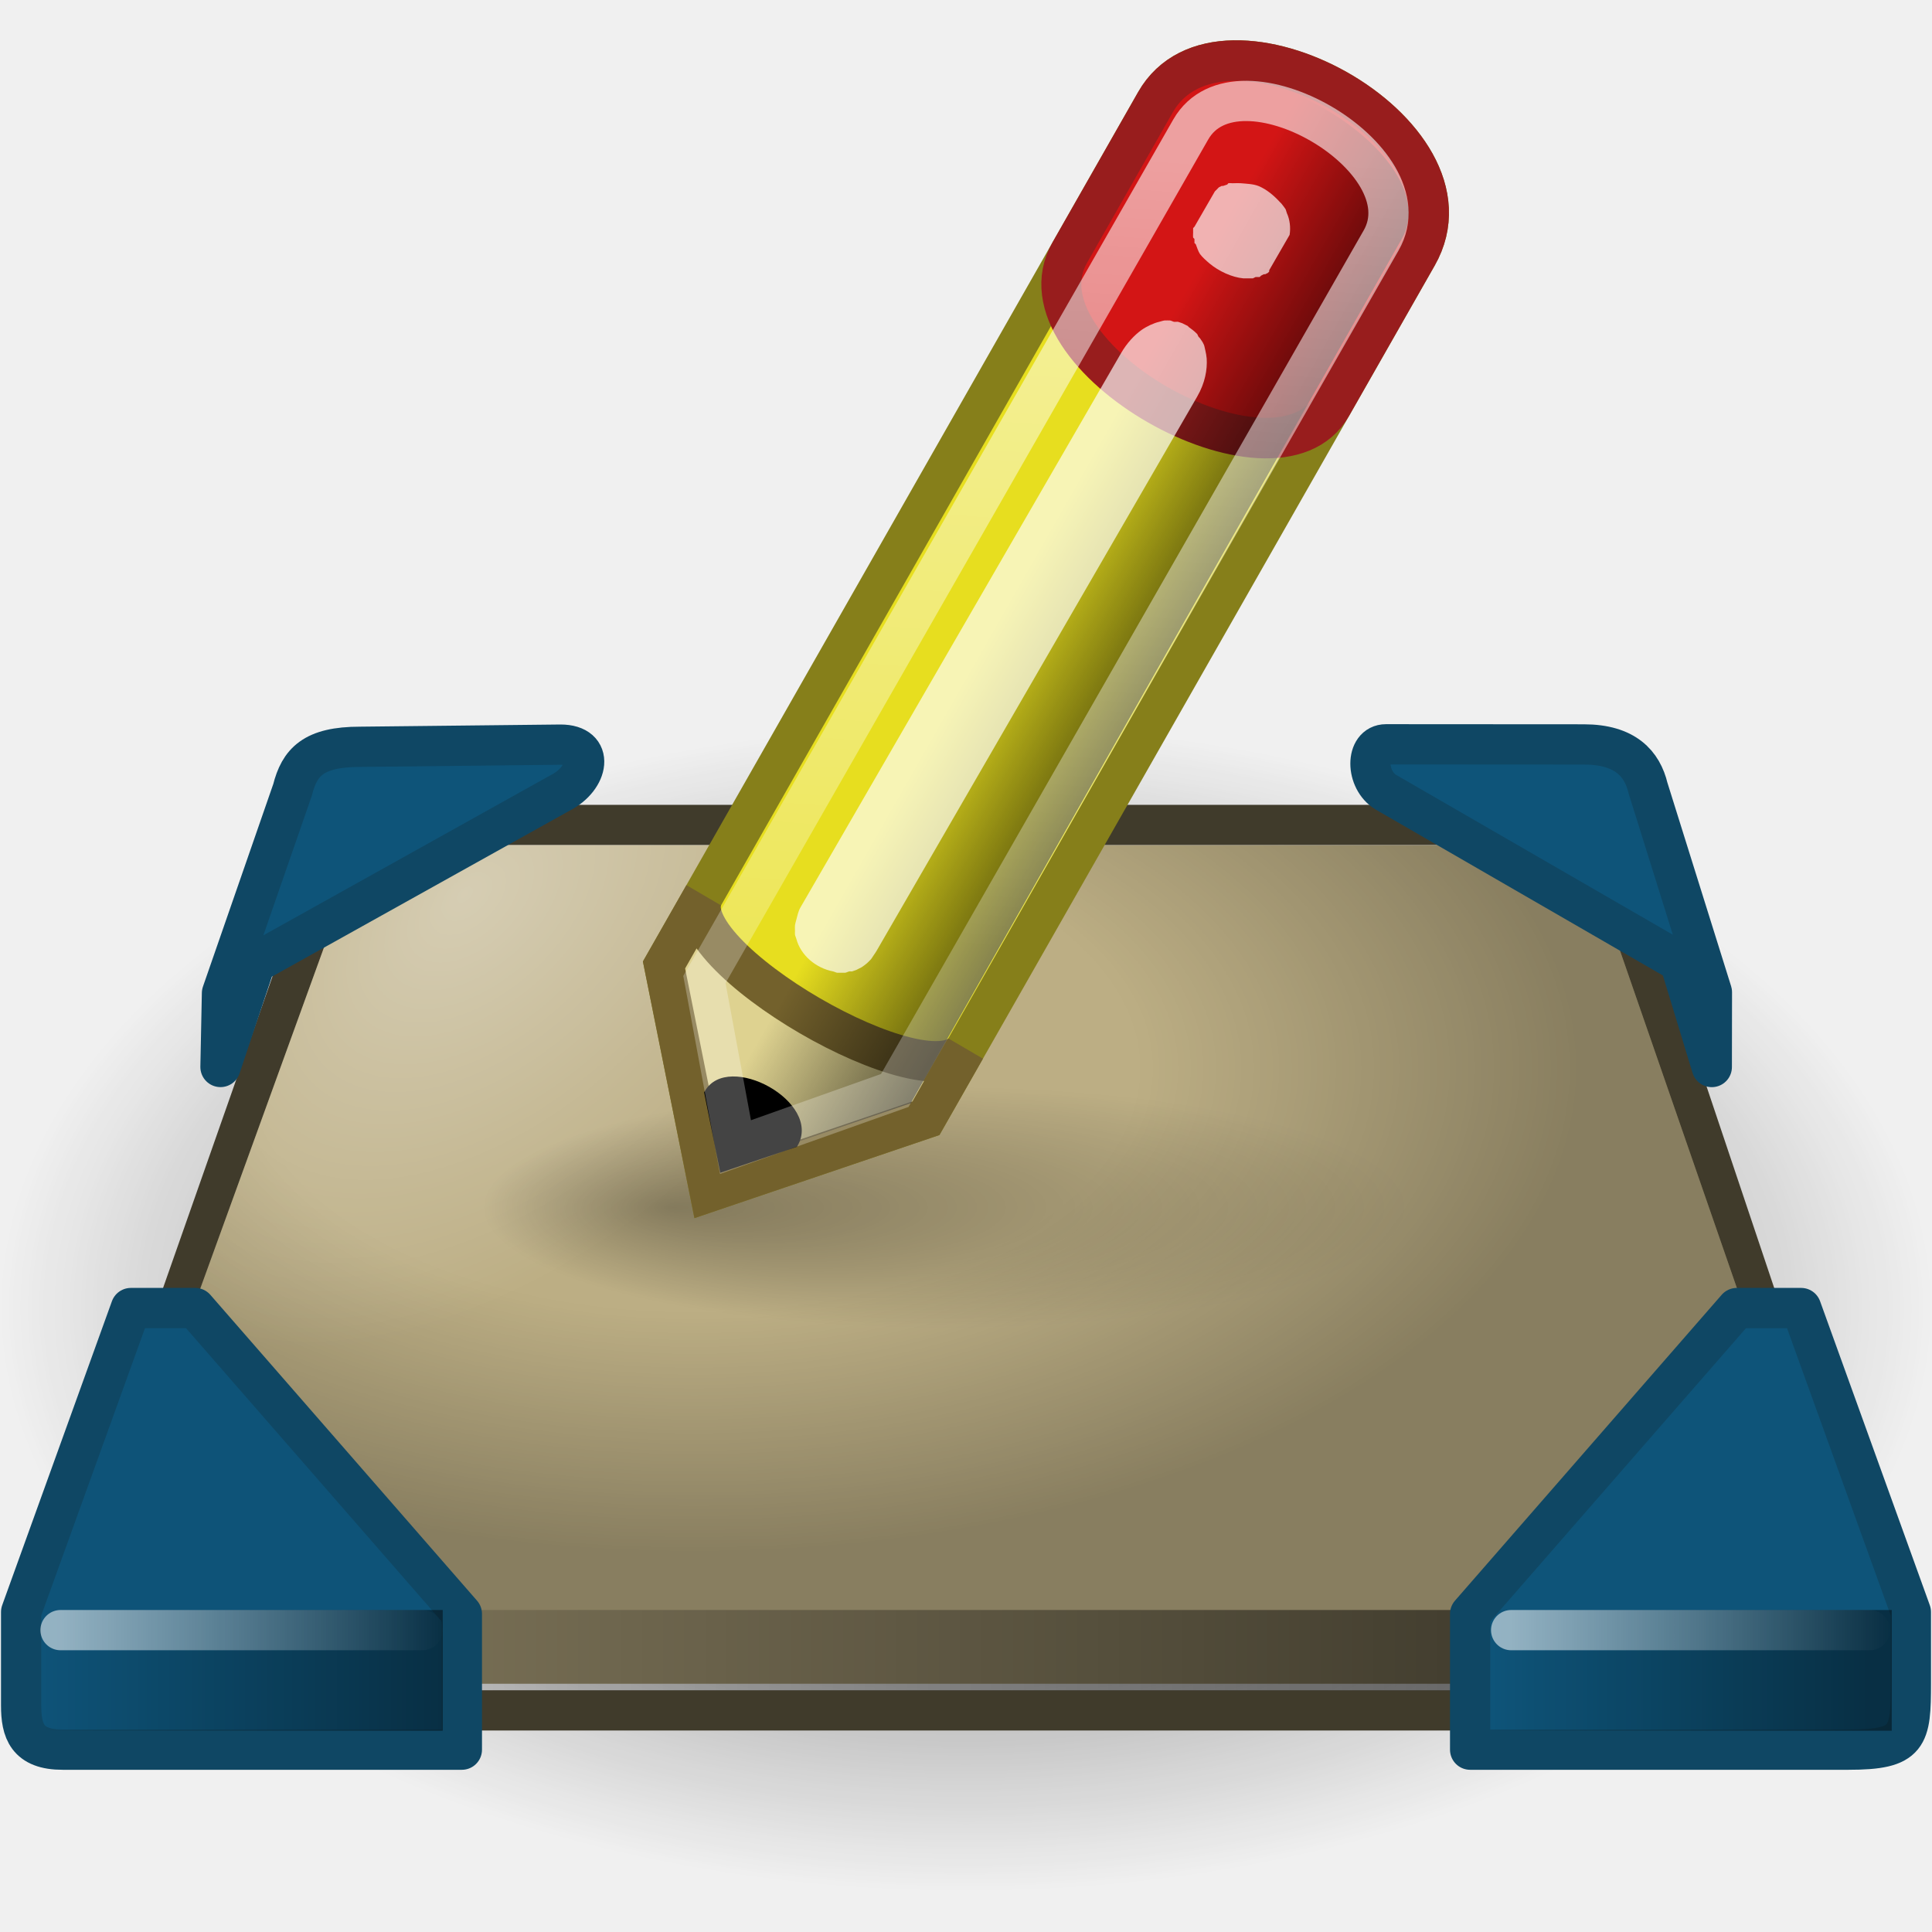
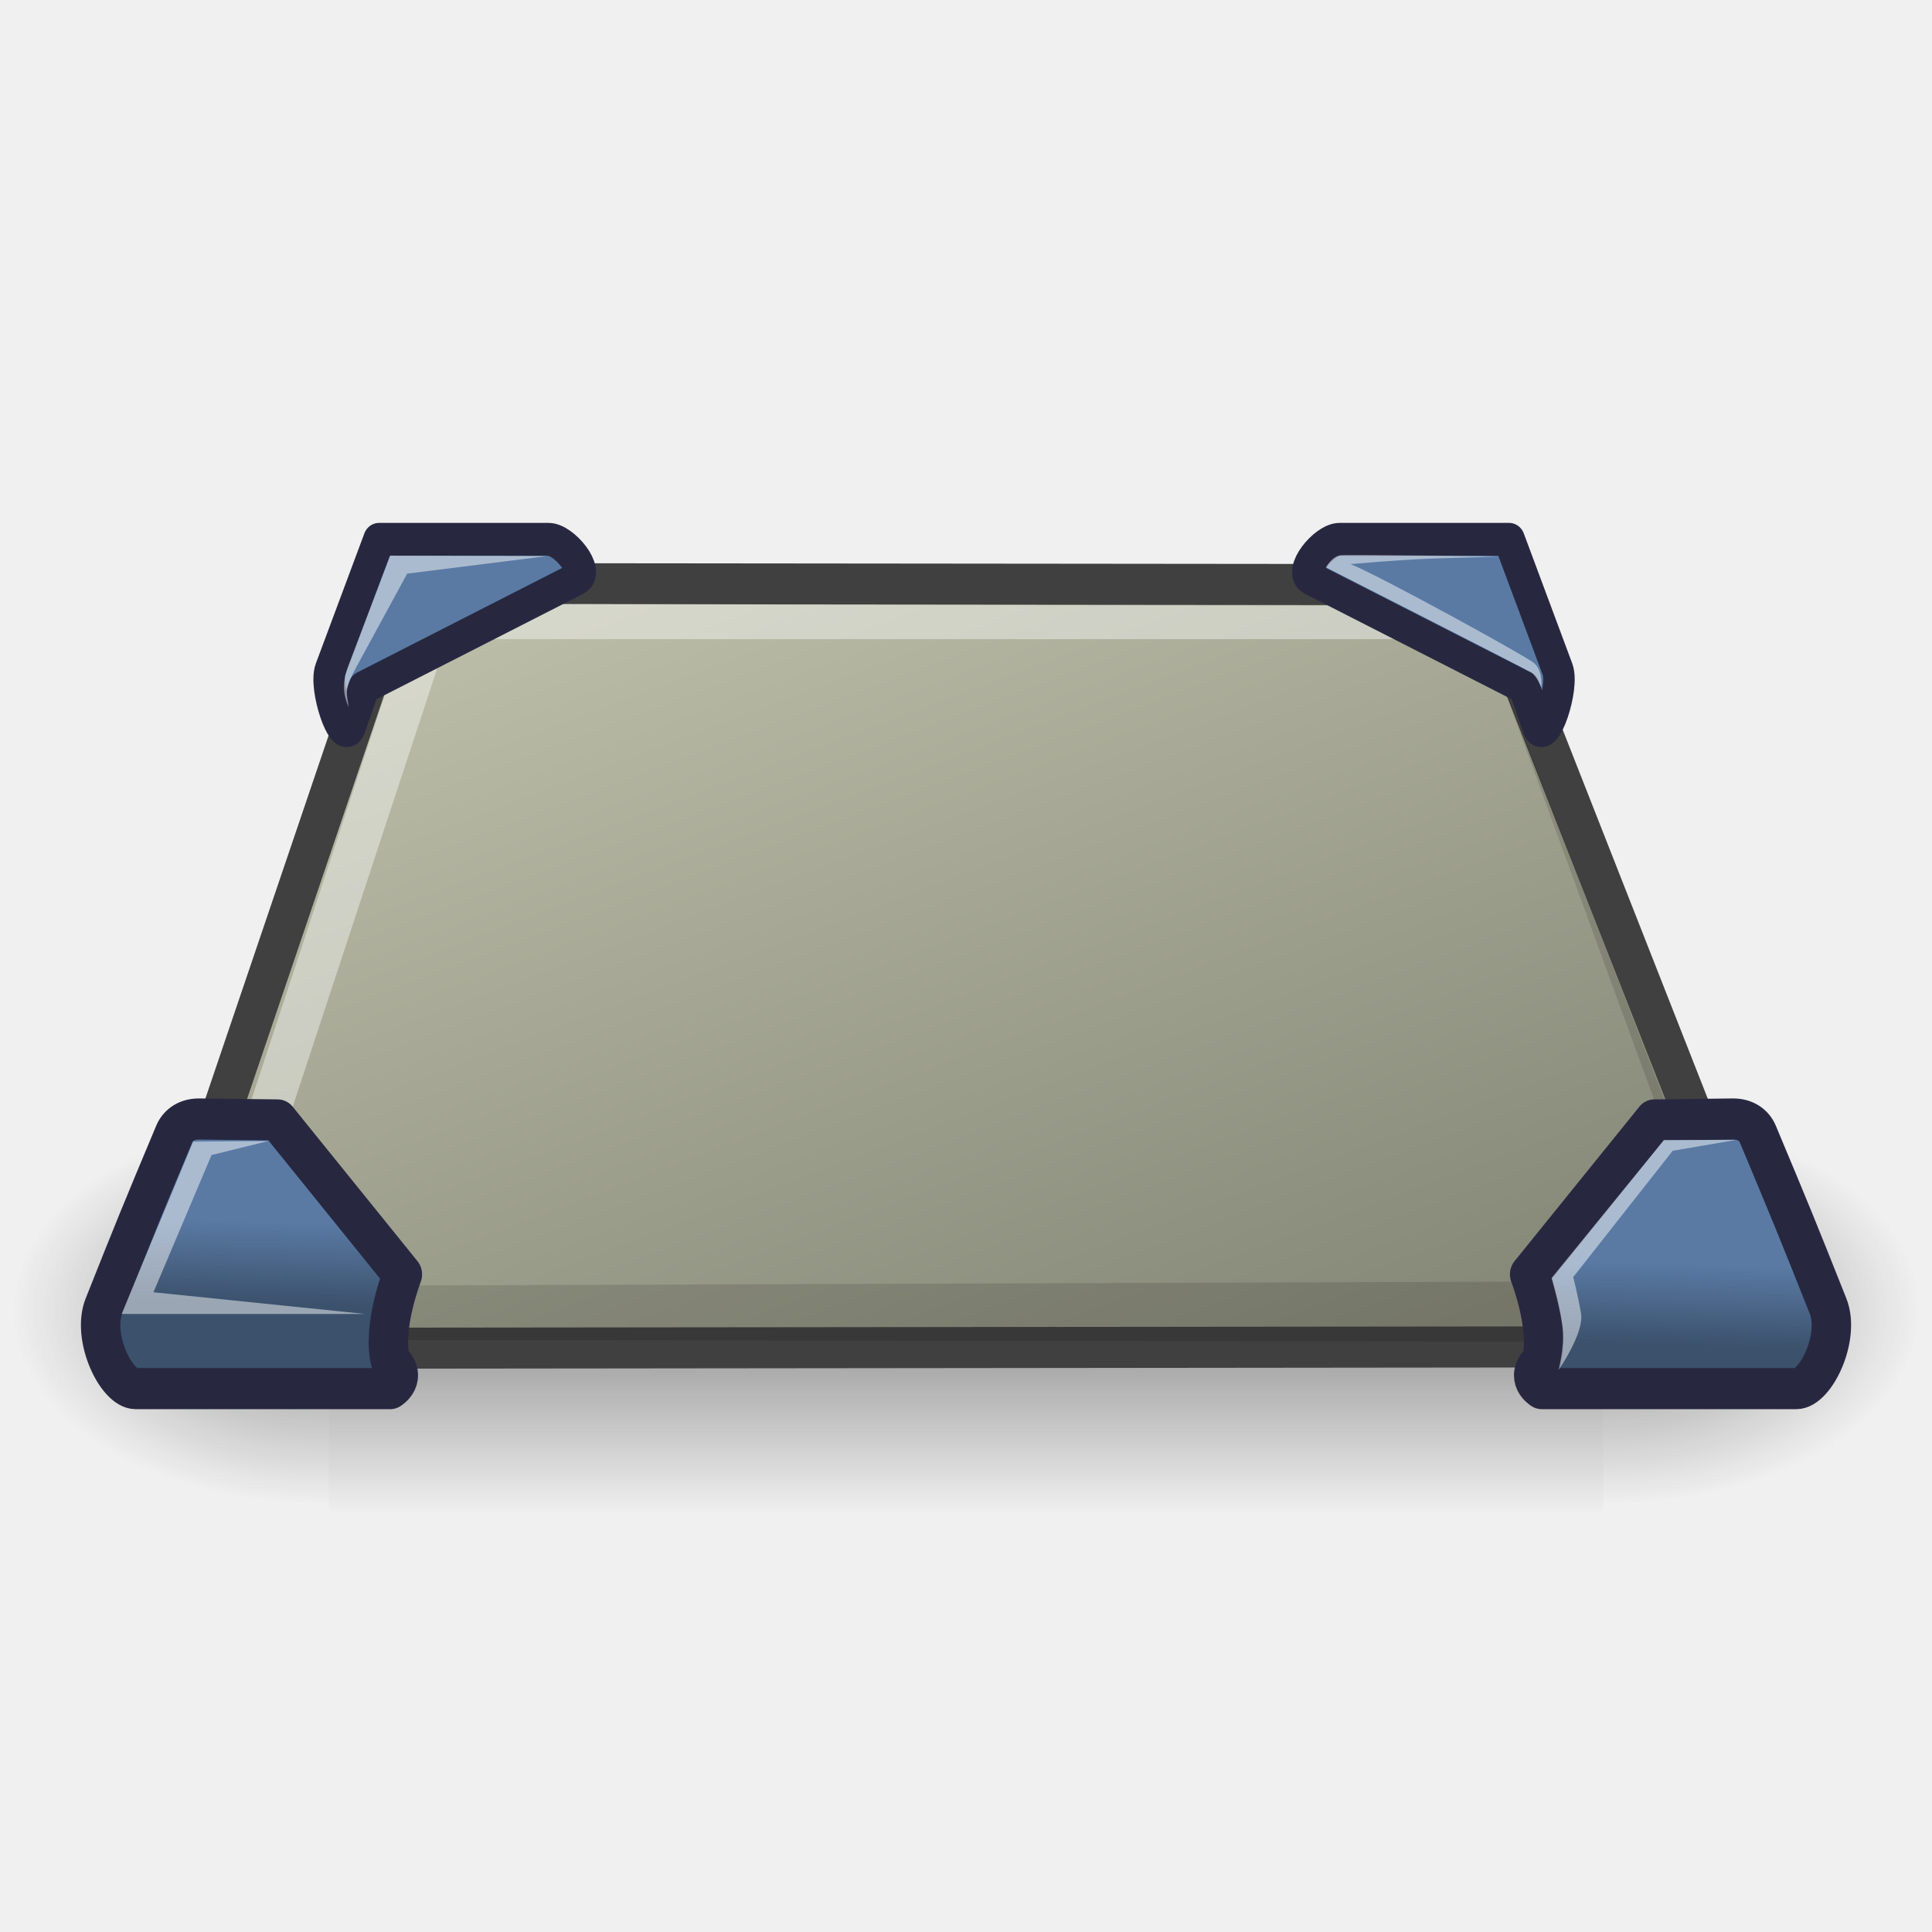
- <svg xmlns="http://www.w3.org/2000/svg" xmlns:xlink="http://www.w3.org/1999/xlink" width="48px" height="48px" id="svg2">
-   <defs id="defs4">
-     <linearGradient id="linearGradient2262">
-       <stop style="stop-color:#000000;stop-opacity:0.515" offset="0" id="stop2264" />
-       <stop style="stop-color:#000000;stop-opacity:0;" offset="1" id="stop2266" />
+ <svg xmlns="http://www.w3.org/2000/svg" xmlns:xlink="http://www.w3.org/1999/xlink" id="svg1337" height="48px" width="48px">
+   <defs id="defs3">
+     <radialGradient xlink:href="#linearGradient5060" id="radialGradient6719" gradientUnits="userSpaceOnUse" gradientTransform="matrix(-2.774389,0,0,1.969706,112.7623,-872.8854)" cx="605.714" cy="486.648" fx="605.714" fy="486.648" r="117.143" />
+     <linearGradient id="linearGradient5060">
+       <stop style="stop-color:black;stop-opacity:1;" offset="0" id="stop5062" />
+       <stop style="stop-color:black;stop-opacity:0;" offset="1" id="stop5064" />
    </linearGradient>
-     <linearGradient id="linearGradient2254">
-       <stop style="stop-color:#ffffff;stop-opacity:0.386" offset="0" id="stop2256" />
-       <stop style="stop-color:#ffffff;stop-opacity:0;" offset="1" id="stop2258" />
+     <radialGradient xlink:href="#linearGradient5060" id="radialGradient6717" gradientUnits="userSpaceOnUse" gradientTransform="matrix(2.774389,0,0,1.969706,-1891.633,-872.8854)" cx="605.714" cy="486.648" fx="605.714" fy="486.648" r="117.143" />
+     <linearGradient id="linearGradient5048">
+       <stop style="stop-color:black;stop-opacity:0;" offset="0" id="stop5050" />
+       <stop id="stop5056" offset="0.5" style="stop-color:black;stop-opacity:1;" />
+       <stop style="stop-color:black;stop-opacity:0;" offset="1" id="stop5052" />
    </linearGradient>
-     <linearGradient id="linearGradient2240">
-       <stop style="stop-color:#000000;stop-opacity:0" offset="0" id="stop2242" />
-       <stop id="stop2250" offset="0.5" style="stop-color:#000000;stop-opacity:0;" />
-       <stop style="stop-color:#000000;stop-opacity:0.275" offset="1" id="stop2244" />
+     <linearGradient xlink:href="#linearGradient5048" id="linearGradient6715" gradientUnits="userSpaceOnUse" gradientTransform="matrix(2.774389,0,0,1.969706,-1892.179,-872.8854)" x1="302.857" y1="366.648" x2="302.857" y2="609.505" />
+     <linearGradient id="linearGradient4542">
+       <stop style="stop-color:#000000;stop-opacity:1;" offset="0" id="stop4544" />
+       <stop style="stop-color:#000000;stop-opacity:0;" offset="1" id="stop4546" />
    </linearGradient>
-     <linearGradient id="linearGradient3217">
-       <stop style="stop-color:#000000;stop-opacity:1;" offset="0" id="stop3219" />
-       <stop style="stop-color:#000000;stop-opacity:0;" offset="1" id="stop3221" />
+     <radialGradient xlink:href="#linearGradient4542" id="radialGradient4548" cx="24.307" cy="42.078" fx="24.307" fy="42.078" r="15.822" gradientTransform="matrix(1,0,0,0.284916,-7.147040e-16,30.08928)" gradientUnits="userSpaceOnUse" />
+     <linearGradient id="linearGradient2736">
+       <stop style="stop-color:#5a7aa4;stop-opacity:1;" offset="0" id="stop2738" />
+       <stop style="stop-color:#3b516c;stop-opacity:1;" offset="1" id="stop2740" />
    </linearGradient>
-     <linearGradient id="linearGradient3195">
-       <stop style="stop-color:#000000;stop-opacity:0.841" offset="0" id="stop3197" />
-       <stop style="stop-color:#000000;stop-opacity:0;" offset="1" id="stop3199" />
+     <linearGradient id="linearGradient6976">
+       <stop id="stop6978" offset="0" style="stop-color:#c1c3ae;stop-opacity:1;" />
+       <stop id="stop6980" offset="1" style="stop-color:#818373;stop-opacity:1;" />
    </linearGradient>
-     <linearGradient id="linearGradient3177">
-       <stop style="stop-color:#ffffff;stop-opacity:0.596" offset="0" id="stop3179" />
-       <stop style="stop-color:#ffffff;stop-opacity:0.267" offset="1" id="stop3181" />
-     </linearGradient>
-     <linearGradient id="linearGradient3081">
-       <stop style="stop-color:#000000;stop-opacity:1;" offset="0" id="stop3083" />
-       <stop style="stop-color:#000000;stop-opacity:0;" offset="1" id="stop3085" />
-     </linearGradient>
-     <linearGradient id="linearGradient2931">
-       <stop style="stop-color:#ffffff;stop-opacity:0.694" offset="0" id="stop2933" />
-       <stop style="stop-color:#ffffff;stop-opacity:0;" offset="1" id="stop2935" />
-     </linearGradient>
-     <linearGradient id="linearGradient2763">
-       <stop style="stop-color:#000000;stop-opacity:0.709" offset="0" id="stop2765" />
-       <stop style="stop-color:#000000;stop-opacity:0;" offset="1" id="stop2767" />
-     </linearGradient>
-     <linearGradient xlink:href="#linearGradient2931" id="linearGradient3118" gradientUnits="userSpaceOnUse" gradientTransform="matrix(1.088811,0,0,1,35.67787,6.822579)" x1="1.681" y1="33.61" x2="10.399" y2="33.61" />
-     <linearGradient xlink:href="#linearGradient2931" id="linearGradient3121" gradientUnits="userSpaceOnUse" gradientTransform="matrix(1.098568,0,0,1,-0.378779,6.822579)" x1="1.681" y1="33.61" x2="10.399" y2="33.61" />
-     <linearGradient xlink:href="#linearGradient2763" id="linearGradient3126" gradientUnits="userSpaceOnUse" gradientTransform="matrix(1.131757,0,0,1.196428,33.75676,-2.857125)" x1="11.164" y1="37.075" x2="2.866" y2="37.075" />
-     <linearGradient xlink:href="#linearGradient2763" id="linearGradient3129" gradientUnits="userSpaceOnUse" gradientTransform="matrix(1.128556,0,0,1.215719,-1.785051,-3.644894)" x1="11.383" y1="37.114" x2="2.468" y2="37.114" />
-     <radialGradient xlink:href="#linearGradient3081" id="radialGradient3141" gradientUnits="userSpaceOnUse" gradientTransform="matrix(1,0,0,0.589532,-2.714843e-16,10.92872)" cx="24.562" cy="26.625" fx="24.562" fy="26.625" r="22.688" />
-     <linearGradient xlink:href="#linearGradient3177" id="linearGradient3183" x1="18.625" y1="6" x2="26.586" y2="22.559" gradientUnits="userSpaceOnUse" gradientTransform="matrix(0.941357,0.548461,-0.543493,0.949964,11.58193,-12.47041)" />
-     <linearGradient xlink:href="#linearGradient3195" id="linearGradient3201" x1="28.513" y1="12.25" x2="23.25" y2="12.25" gradientUnits="userSpaceOnUse" gradientTransform="matrix(0.926476,0.541731,-0.534901,0.938305,11.78351,-12.15067)" />
-     <radialGradient xlink:href="#linearGradient3217" id="radialGradient3225" cx="25.562" cy="29" fx="17.993" fy="29" r="12.812" gradientTransform="matrix(1,0,0,0.156098,-9.541522e-16,24.47317)" gradientUnits="userSpaceOnUse" />
-     <radialGradient xlink:href="#linearGradient2240" id="radialGradient2248" cx="17.25" cy="21.12" fx="17.25" fy="21.12" r="22" gradientTransform="matrix(1,-9.556164e-18,-4.5245e-18,0.547357,-8.983186e-16,14.98115)" gradientUnits="userSpaceOnUse" />
-     <radialGradient xlink:href="#linearGradient2254" id="radialGradient2260" cx="11.391" cy="0.04" fx="11.22" fy="5.225" r="22" gradientTransform="matrix(-0.415398,0.380637,-0.225089,-0.245644,17.36591,19.21501)" gradientUnits="userSpaceOnUse" />
-     <linearGradient xlink:href="#linearGradient2262" id="linearGradient2268" x1="36.977" y1="40.671" x2="2.382" y2="40.671" gradientUnits="userSpaceOnUse" />
+     <linearGradient gradientUnits="userSpaceOnUse" y2="50.645" x2="27.987" y1="21.553" x1="5.993" gradientTransform="matrix(1.444094,0,0,0.692475,-0.875,-0.75)" id="linearGradient6982" xlink:href="#linearGradient6976" />
+     <linearGradient xlink:href="#linearGradient2736" id="linearGradient2748" gradientUnits="userSpaceOnUse" gradientTransform="matrix(-1.094203,0,0,0.913907,49.42097,-0.75)" x1="6.521" y1="35.292" x2="6.597" y2="37.515" />
+     <linearGradient xlink:href="#linearGradient2736" id="linearGradient2754" gradientUnits="userSpaceOnUse" gradientTransform="matrix(-1.094203,0,0,0.913907,49.47622,-0.893632)" x1="6.521" y1="35.292" x2="6.597" y2="37.515" />
+     <linearGradient xlink:href="#linearGradient2736" id="linearGradient2760" gradientUnits="userSpaceOnUse" gradientTransform="matrix(1.094203,0,0,0.913907,-2.051744,-0.893632)" x1="6.521" y1="35.292" x2="6.597" y2="37.515" />
+     <linearGradient xlink:href="#linearGradient2736" id="linearGradient2764" gradientUnits="userSpaceOnUse" gradientTransform="matrix(-1.094203,0,0,0.913907,49.42097,-0.75)" x1="6.521" y1="35.292" x2="6.597" y2="37.515" />
+     <linearGradient xlink:href="#linearGradient6976" id="linearGradient3931" gradientUnits="userSpaceOnUse" gradientTransform="matrix(1.444094,0,0,0.692475,-0.875,-0.75)" x1="5.993" y1="21.553" x2="27.987" y2="50.645" />
+     <linearGradient xlink:href="#linearGradient2736" id="linearGradient3933" gradientUnits="userSpaceOnUse" gradientTransform="matrix(-1.094203,0,0,0.913907,49.42097,-0.75)" x1="6.521" y1="35.292" x2="6.597" y2="37.515" />
+     <linearGradient xlink:href="#linearGradient2736" id="linearGradient3935" gradientUnits="userSpaceOnUse" gradientTransform="matrix(-1.094203,0,0,0.913907,49.42097,-0.75)" x1="6.521" y1="35.292" x2="6.597" y2="37.515" />
+     <linearGradient xlink:href="#linearGradient2736" id="linearGradient3937" gradientUnits="userSpaceOnUse" gradientTransform="matrix(-1.094203,0,0,0.913907,49.47622,-0.893632)" x1="6.521" y1="35.292" x2="6.597" y2="37.515" />
+     <linearGradient xlink:href="#linearGradient2736" id="linearGradient3939" gradientUnits="userSpaceOnUse" gradientTransform="matrix(1.094203,0,0,0.913907,-2.051744,-0.893632)" x1="6.521" y1="35.292" x2="6.597" y2="37.515" />
+     <linearGradient xlink:href="#linearGradient6976" id="linearGradient3973" gradientUnits="userSpaceOnUse" gradientTransform="matrix(1.444094,0,0,0.692475,-0.875,-0.75)" x1="5.993" y1="21.553" x2="27.987" y2="50.645" />
  </defs>
  <g id="layer1">
-     <path style="opacity:0.636;fill:url(#radialGradient3141);fill-opacity:1;stroke:none;stroke-width:0.983;stroke-linecap:round;stroke-linejoin:miter;stroke-miterlimit:4;stroke-dasharray:none;stroke-dashoffset:0;stroke-opacity:1" id="path2206" d="M 47.25 26.625 A 22.688 13.375 0 1 1  1.875,26.625 A 22.688 13.375 0 1 1  47.25 26.625 z" transform="matrix(1.057851,0,0,1.084112,-1.983471,3.635514)" />
-     <path style="color:#000000;fill:none;fill-opacity:1;fill-rule:nonzero;stroke:#403b2b;stroke-width:1;stroke-linecap:round;stroke-linejoin:round;marker:none;marker-start:none;marker-mid:none;marker-end:none;stroke-miterlimit:4;stroke-dasharray:none;stroke-dashoffset:4.504;stroke-opacity:1;visibility:visible;display:inline;overflow:visible" d="M 8.622,20.496 L 39.691,20.496 L 46.504,40.793 L 46.504,42.494 L 1.492,42.494 L 1.492,40.793 L 8.622,20.496 z " id="path4104" />
-     <path style="color:#000000;fill:#bcae84;fill-opacity:1;fill-rule:nonzero;stroke:none;stroke-width:1.25;stroke-linecap:round;stroke-linejoin:round;marker:none;marker-start:none;marker-mid:none;marker-end:none;stroke-miterlimit:4;stroke-dashoffset:4.504;stroke-opacity:1;visibility:visible;display:inline;overflow:visible" d="M 8.97,21 L 39.341,21 L 46,40.221 L 46,41.832 L 2,41.832 L 2,40.221 L 8.97,21 z " id="rect2008" />
-     <path style="color:#000000;fill:url(#radialGradient2248);fill-opacity:1.0;fill-rule:nonzero;stroke:none;stroke-width:1.25;stroke-linecap:round;stroke-linejoin:round;marker:none;marker-start:none;marker-mid:none;marker-end:none;stroke-miterlimit:4;stroke-dashoffset:4.504;stroke-opacity:1;visibility:visible;display:inline;overflow:visible" d="M 8.97,21 L 39.341,21 L 46,40.221 L 46,41.832 L 2,41.832 L 2,40.221 L 8.97,21 z " id="path2238" />
-     <path style="color:#000000;fill:url(#radialGradient2260);fill-opacity:1.0;fill-rule:nonzero;stroke:none;stroke-width:1.25;stroke-linecap:round;stroke-linejoin:round;marker:none;marker-start:none;marker-mid:none;marker-end:none;stroke-miterlimit:4;stroke-dashoffset:4.504;stroke-opacity:1;visibility:visible;display:inline;overflow:visible" d="M 8.97,21 L 39.341,21 L 46,40.221 L 46,41.832 L 2,41.832 L 2,40.221 L 8.97,21 z " id="path2252" />
-     <rect style="color:#000000;fill:url(#linearGradient2268);fill-opacity:1.0;fill-rule:nonzero;stroke:none;stroke-width:1.25;stroke-linecap:round;stroke-linejoin:round;marker:none;marker-start:none;marker-mid:none;marker-end:none;stroke-miterlimit:4;stroke-dasharray:none;stroke-dashoffset:4.504;stroke-opacity:1;visibility:visible;display:inline;overflow:visible" id="rect2737" width="45.29" height="2" x="1" y="40" />
-     <path id="path2753" d="M 3.251,32.498 L 4.849,32.498 L 11.475,40.097 L 11.475,43.47 L 1.563,43.47 C 0.671,43.473 0.525,42.999 0.525,42.371 L 0.525,40.05 L 3.251,32.498 z " style="fill:#0e5378;fill-opacity:1;fill-rule:evenodd;stroke:#0f4764;stroke-width:1px;stroke-linecap:butt;stroke-linejoin:round;stroke-opacity:1" />
-     <path style="fill:#0e5479;fill-opacity:1;fill-rule:evenodd;stroke:#0f4764;stroke-width:1px;stroke-linecap:butt;stroke-linejoin:round;stroke-opacity:1" d="M 44.749,32.498 L 43.151,32.498 L 36.525,40.097 L 36.525,43.47 L 45.92,43.47 C 47.429,43.47 47.475,43.155 47.475,41.812 L 47.475,40.05 L 44.749,32.498 z " id="path2751" />
-     <rect y="40" x="1" height="3" width="10" id="rect2771" style="opacity:0.617;color:#000000;fill:url(#linearGradient3129);fill-opacity:1;fill-rule:nonzero;stroke:none;stroke-width:1.25;stroke-linecap:round;stroke-linejoin:round;marker:none;marker-start:none;marker-mid:none;marker-end:none;stroke-miterlimit:4;stroke-dasharray:none;stroke-dashoffset:4.504;stroke-opacity:1;visibility:visible;display:inline;overflow:visible" ry="0" />
-     <rect style="opacity:0.617;color:#000000;fill:url(#linearGradient3126);fill-opacity:1;fill-rule:nonzero;stroke:none;stroke-width:1.25;stroke-linecap:round;stroke-linejoin:round;marker:none;marker-start:none;marker-mid:none;marker-end:none;stroke-miterlimit:4;stroke-dasharray:none;stroke-dashoffset:4.504;stroke-opacity:1;visibility:visible;display:inline;overflow:visible" id="rect2761" width="10" height="3" x="37" y="40" />
-     <path id="path4075" d="M 5.515,24.675 L 5.478,26.509 L 6.343,23.922 L 13.925,19.695 C 14.623,19.341 14.791,18.5 13.925,18.5 L 8.946,18.554 C 7.785,18.554 7.442,18.937 7.268,19.625 L 5.515,24.675 z " style="fill:#0e5479;fill-opacity:1;fill-rule:evenodd;stroke:#0f4764;stroke-width:1px;stroke-linecap:butt;stroke-linejoin:round;stroke-opacity:1" />
-     <path style="fill:#0e5479;fill-opacity:1;fill-rule:evenodd;stroke:#0f4764;stroke-width:1px;stroke-linecap:round;stroke-linejoin:round;stroke-opacity:1" d="M 42.532,24.652 L 42.529,26.51 L 41.735,23.901 L 34.435,19.684 C 33.92,19.375 33.92,18.492 34.435,18.492 L 39.35,18.495 C 40.385,18.495 40.801,18.98 40.945,19.581 L 42.532,24.652 z " id="path2777" />
-     <path id="path2939" d="M 1.504,40.5 L 10.496,40.5" style="fill:none;fill-opacity:1;fill-rule:evenodd;stroke:url(#linearGradient3121);stroke-width:1px;stroke-linecap:round;stroke-linejoin:round;stroke-opacity:0.799" />
-     <path style="fill:none;fill-opacity:1;fill-rule:evenodd;stroke:url(#linearGradient3118);stroke-width:1px;stroke-linecap:round;stroke-linejoin:round;stroke-opacity:0.799" d="M 37.544,40.5 L 46.456,40.5" id="path2056" />
-   </g>
-   <g id="layer2">
-     <path style="opacity:0.3;fill:url(#radialGradient3225);fill-opacity:1;stroke:none;stroke-width:1;stroke-linecap:round;stroke-linejoin:miter;stroke-miterlimit:4;stroke-dasharray:none;stroke-dashoffset:0;stroke-opacity:1" id="path3215" d="M 38.375 29 A 12.812 2 0 1 1  12.75,29 A 12.812 2 0 1 1  38.375 29 z" transform="matrix(0.897561,0,0,1.5,0.556094,-13.5)" />
-     <g id="g3156" transform="matrix(0.931185,0.544937,-0.53762,0.943859,11.66955,-12.26098)">
-       <path id="path3143" d="M 24.006,30.497 L 20.512,26.548 L 20.512,3.838 C 20.512,0.825 27.5,0.602 27.5,3.838 L 27.5,26.548 L 24.006,30.497 z " style="fill:#e7de1f;fill-opacity:1;fill-rule:evenodd;stroke:#867f1a;stroke-width:0.924px;stroke-linecap:butt;stroke-linejoin:miter;stroke-opacity:1" />
-       <path id="path3145" d="M 20.512,7.798 L 20.512,3.838 C 20.512,0.825 27.5,0.602 27.5,3.838 L 27.5,7.798 C 27.5,10.385 20.512,10.507 20.512,7.798 z " style="fill:#d31515;fill-opacity:1;fill-rule:evenodd;stroke:#981d1d;stroke-width:0.924px;stroke-linecap:butt;stroke-linejoin:miter;stroke-opacity:1" />
-       <path id="path3147" d="M 24.006,30.497 L 20.512,26.548 L 20.512,24.713 C 20.512,26.267 27.5,26.233 27.5,24.713 L 27.5,26.548 L 24.006,30.497 z " style="fill:#ded290;fill-opacity:1;fill-rule:evenodd;stroke:#73612c;stroke-width:0.924px;stroke-linecap:butt;stroke-linejoin:miter;stroke-opacity:1" />
-       <path id="path3149" d="M 24.006,30 L 22.767,28.6 L 22.767,28.57 C 22.767,27.501 25.245,27.422 25.245,28.57 L 25.245,28.6 L 24.006,30 z " style="fill:#000000;fill-opacity:1;fill-rule:evenodd;stroke:none;stroke-width:1;stroke-linecap:butt;stroke-linejoin:miter;stroke-miterlimit:4;stroke-dasharray:none;stroke-opacity:1" />
+     <g style="display:inline" transform="matrix(2.364027e-2,0,0,2.086758e-2,45.02649,30.76443)" id="g6707">
+       <rect style="opacity:0.402;color:black;fill:url(#linearGradient6715);fill-opacity:1;fill-rule:nonzero;stroke:none;stroke-width:1;stroke-linecap:round;stroke-linejoin:miter;marker:none;marker-start:none;marker-mid:none;marker-end:none;stroke-miterlimit:4;stroke-dasharray:none;stroke-dashoffset:0;stroke-opacity:1;visibility:visible;display:inline;overflow:visible" id="rect6709" width="1339.633" height="478.357" x="-1559.252" y="-150.697" />
+       <path style="opacity:0.402;color:black;fill:url(#radialGradient6717);fill-opacity:1;fill-rule:nonzero;stroke:none;stroke-width:1;stroke-linecap:round;stroke-linejoin:miter;marker:none;marker-start:none;marker-mid:none;marker-end:none;stroke-miterlimit:4;stroke-dasharray:none;stroke-dashoffset:0;stroke-opacity:1;visibility:visible;display:inline;overflow:visible" d="M -219.619,-150.68 C -219.619,-150.68 -219.619,327.65 -219.619,327.65 C -76.745,328.551 125.781,220.481 125.781,88.454 C 125.781,-43.572 -33.655,-150.68 -219.619,-150.68 z " id="path6711" />
+       <path id="path6713" d="M -1559.252,-150.68 C -1559.252,-150.68 -1559.252,327.65 -1559.252,327.65 C -1702.127,328.551 -1904.652,220.481 -1904.652,88.454 C -1904.652,-43.572 -1745.216,-150.68 -1559.252,-150.68 z " style="opacity:0.402;color:black;fill:url(#radialGradient6719);fill-opacity:1;fill-rule:nonzero;stroke:none;stroke-width:1;stroke-linecap:round;stroke-linejoin:miter;marker:none;marker-start:none;marker-mid:none;marker-end:none;stroke-miterlimit:4;stroke-dasharray:none;stroke-dashoffset:0;stroke-opacity:1;visibility:visible;display:inline;overflow:visible" />
+     </g>
+     <g id="g3968" transform="matrix(1.00103,0,0,0.997645,-3.421675e-3,0.205326)">
+       <path transform="matrix(0.97258,0,0,1.014707,0.392838,-0.586934)" style="fill:url(#linearGradient3973);fill-opacity:1;fill-rule:evenodd;stroke:#404040;stroke-width:1.007;stroke-linecap:round;stroke-linejoin:round;stroke-miterlimit:4;stroke-opacity:1" d="M 9.578,15.426 L 3.567,32.458 C 3.397,32.939 3.783,33.468 4.253,33.468 L 43.635,33.428 C 44.323,33.427 44.81,32.658 44.532,31.977 L 37.832,15.589 C 37.642,15.124 37.003,14.724 36.385,14.723 L 10.832,14.699 C 10.349,14.699 9.797,14.806 9.578,15.426 z " id="path6215" />
+       <path transform="matrix(0.97258,0,0,1.014707,0.392838,-0.586934)" style="fill:#ffffff;fill-opacity:0.409;fill-rule:evenodd;stroke:none;stroke-width:1px;stroke-linecap:butt;stroke-linejoin:miter;stroke-opacity:1" d="M 4.125,32.875 L 10.062,15.562 L 10.938,15.188 L 36.438,15.25 L 37.312,16.062 L 11.312,16.062 L 10.938,16.25 L 5.625,31.75 L 4.125,32.875 z " id="path6984" />
+       <path transform="matrix(0.97258,0,0,1.014707,0.392838,-0.586934)" id="path2344" d="M 4.375,33.25 L 43.625,33.312 L 44.188,32.625 L 37.375,15.688 L 43.5,31.812 L 5.375,31.938 L 4.375,33.25 z " style="fill:#000000;fill-opacity:0.129;fill-rule:evenodd;stroke:none;stroke-width:1px;stroke-linecap:butt;stroke-linejoin:miter;stroke-opacity:1" />
+     </g>
+     <g id="g3952">
+       <path transform="matrix(0.97258,0,0,1.014707,0.392838,-0.586934)" id="path2726" d="M 4.047,28.344 C 4.141,28.128 4.363,27.973 4.688,27.977 L 6.688,28 L 9.875,31.781 C 9.875,31.781 9.35,33.076 9.572,33.904 C 10.028,34.309 9.562,34.578 9.562,34.578 C 9.562,34.578 3.562,34.578 3.062,34.578 C 2.562,34.578 1.939,33.313 2.25,32.562 C 3.047,30.641 3.176,30.339 4.047,28.344 z " style="color:#000000;fill:url(#linearGradient3933);fill-opacity:1;fill-rule:evenodd;stroke:#272840;stroke-width:1.007;stroke-linecap:round;stroke-linejoin:round;marker:none;marker-start:none;marker-mid:none;marker-end:none;stroke-miterlimit:4;stroke-dashoffset:0;stroke-opacity:1;visibility:visible;display:inline;overflow:visible" />
+       <path transform="matrix(0.97258,0,0,1.014707,0.392838,-0.586934)" id="path2744" d="M 4.531,28.531 L 2.703,32.75 L 8.922,32.75 L 3.516,32.219 L 5,28.859 L 6.453,28.516 L 4.531,28.531 z " style="fill:#ffffff;fill-opacity:0.485;fill-rule:evenodd;stroke:none;stroke-width:1px;stroke-linecap:butt;stroke-linejoin:miter;stroke-opacity:1" />
+     </g>
+     <g id="g3956">
+       <path transform="matrix(0.97258,0,0,1.014707,0.392838,-0.586934)" id="path2746" d="M 44.499,28.344 C 44.405,28.128 44.183,27.973 43.858,27.977 L 41.858,28 L 38.671,31.781 C 38.671,31.781 39.196,33.076 38.974,33.904 C 38.518,34.309 38.983,34.578 38.983,34.578 C 38.983,34.578 44.983,34.578 45.483,34.578 C 45.983,34.578 46.607,33.313 46.296,32.562 C 45.499,30.641 45.37,30.339 44.499,28.344 z " style="color:#000000;fill:url(#linearGradient3935);fill-opacity:1;fill-rule:evenodd;stroke:#272840;stroke-width:1.007;stroke-linecap:round;stroke-linejoin:round;marker:none;marker-start:none;marker-mid:none;marker-end:none;stroke-miterlimit:4;stroke-dashoffset:0;stroke-opacity:1;visibility:visible;display:inline;overflow:visible" />
+       <path transform="matrix(0.97258,0,0,1.014707,0.392838,-0.586934)" id="path2750" d="M 43.938,28.49 L 42.104,28.49 L 39.231,31.87 C 39.231,31.87 39.474,32.688 39.518,33.13 C 39.563,33.572 39.408,34.124 39.408,34.124 C 39.408,34.124 40.071,33.218 39.983,32.732 C 39.894,32.246 39.784,31.848 39.784,31.848 L 42.325,28.755 L 43.938,28.49 z " style="color:#000000;fill:#ffffff;fill-opacity:0.485;fill-rule:evenodd;stroke:none;stroke-width:1px;stroke-linecap:butt;stroke-linejoin:miter;marker:none;marker-start:none;marker-mid:none;marker-end:none;stroke-miterlimit:4;stroke-dashoffset:0;stroke-opacity:1;visibility:visible;display:inline;overflow:visible" />
+     </g>
+     <g id="g3964">
+       <path transform="matrix(0.97258,0,0,1.014707,0.392838,-0.586934)" id="path2752" d="M 8.892,17.408 L 14.317,14.756 C 14.677,14.58 14.01,13.784 13.61,13.784 L 9.279,13.784 L 8.041,16.966 C 7.865,17.419 8.372,18.837 8.538,18.38 L 8.892,17.408 z " style="color:#000000;fill:url(#linearGradient3937);fill-opacity:1;fill-rule:evenodd;stroke:#272840;stroke-width:0.805;stroke-linecap:round;stroke-linejoin:round;marker:none;marker-start:none;marker-mid:none;marker-end:none;stroke-miterlimit:4;stroke-dashoffset:0;stroke-opacity:1;visibility:visible;display:inline;overflow:visible" />
+       <path transform="matrix(0.97258,0,0,1.014707,0.392838,-0.586934)" id="path2756" d="M 8.505,17.894 C 8.374,17.619 8.319,17.318 8.494,16.878 L 9.566,14.182 L 13.576,14.193 L 9.997,14.624 L 8.693,16.922 C 8.372,17.488 8.456,17.547 8.505,17.894 z " style="color:#000000;fill:#ffffff;fill-opacity:0.485;fill-rule:evenodd;stroke:none;stroke-width:1px;stroke-linecap:butt;stroke-linejoin:miter;marker:none;marker-start:none;marker-mid:none;marker-end:none;stroke-miterlimit:4;stroke-dashoffset:0;stroke-opacity:1;visibility:visible;display:inline;overflow:visible" />
+     </g>
+     <g id="g3960">
+       <path transform="matrix(0.97258,0,0,1.014707,0.392838,-0.586934)" id="path2758" d="M 38.533,17.408 L 33.108,14.756 C 32.748,14.58 33.414,13.784 33.815,13.784 L 38.146,13.784 L 39.383,16.966 C 39.559,17.419 39.052,18.837 38.886,18.38 L 38.533,17.408 z " style="color:#000000;fill:url(#linearGradient3939);fill-opacity:1;fill-rule:evenodd;stroke:#272840;stroke-width:0.805;stroke-linecap:round;stroke-linejoin:round;marker:none;marker-start:none;marker-mid:none;marker-end:none;stroke-miterlimit:4;stroke-dashoffset:0;stroke-opacity:1;visibility:visible;display:inline;overflow:visible" />
+       <path transform="matrix(0.97258,0,0,1.014707,0.392838,-0.586934)" id="path2762" d="M 37.875,14.203 C 37.875,14.203 34.094,14.156 33.859,14.172 C 33.625,14.188 33.469,14.469 33.469,14.469 C 33.469,14.469 38.594,16.969 38.719,17.047 C 38.844,17.125 38.969,17.406 38.969,17.406 C 38.969,17.406 39.016,17 38.781,16.812 C 38.547,16.625 34.768,14.639 34.094,14.391 C 36.201,14.213 36.536,14.26 37.875,14.203 z " style="color:#000000;fill:#ffffff;fill-opacity:0.485;fill-rule:evenodd;stroke:none;stroke-width:1px;stroke-linecap:butt;stroke-linejoin:miter;marker:none;marker-start:none;marker-mid:none;marker-end:none;stroke-miterlimit:4;stroke-dashoffset:0;stroke-opacity:1;visibility:visible;display:inline;overflow:visible" />
    </g>
  </g>
-   <g id="layer3">
-     <path style="fill:url(#linearGradient3201);fill-opacity:1;fill-rule:evenodd;stroke:none;stroke-width:1px;stroke-linecap:butt;stroke-linejoin:miter;stroke-opacity:1" d="M 17.972,29 L 17,24.125 L 29.273,2.676 C 30.464,0.586 36.032,3.82 34.832,5.926 L 22.626,27.409 L 17.972,29 z " id="path3185" />
-     <path style="fill:#ffffff;fill-opacity:0.67;fill-rule:evenodd;stroke:none;stroke-width:1px;stroke-linecap:butt;stroke-linejoin:miter;stroke-opacity:1" d="M 30.52,4.552 C 30.511,4.554 30.496,4.584 30.487,4.586 C 30.46,4.593 30.41,4.611 30.385,4.62 C 30.378,4.623 30.361,4.616 30.351,4.62 C 30.331,4.629 30.299,4.646 30.284,4.654 C 30.277,4.658 30.256,4.681 30.25,4.688 C 30.234,4.705 30.199,4.739 30.183,4.755 L 29.676,5.633 C 29.673,5.638 29.646,5.661 29.643,5.667 C 29.642,5.669 29.643,5.698 29.643,5.7 C 29.641,5.717 29.643,5.751 29.643,5.768 C 29.643,5.801 29.638,5.87 29.643,5.903 C 29.644,5.908 29.675,5.932 29.676,5.937 C 29.677,5.941 29.673,5.961 29.676,5.97 C 29.679,5.978 29.674,6.03 29.676,6.038 C 29.678,6.042 29.707,6.062 29.71,6.072 C 29.738,6.141 29.768,6.244 29.811,6.308 C 29.869,6.389 29.968,6.475 30.048,6.544 C 30.281,6.739 30.608,6.89 30.892,6.916 C 30.926,6.916 30.997,6.916 31.027,6.916 C 31.054,6.915 31.104,6.918 31.128,6.916 C 31.136,6.914 31.187,6.884 31.196,6.882 C 31.204,6.88 31.221,6.884 31.229,6.882 C 31.237,6.88 31.289,6.884 31.297,6.882 C 31.302,6.881 31.326,6.849 31.331,6.848 C 31.345,6.839 31.386,6.822 31.398,6.814 C 31.402,6.814 31.427,6.815 31.432,6.814 C 31.446,6.806 31.485,6.79 31.499,6.781 C 31.503,6.778 31.53,6.752 31.533,6.747 C 31.536,6.741 31.53,6.718 31.533,6.713 L 32.04,5.835 C 32.069,5.655 32.046,5.455 31.972,5.295 C 31.961,5.273 31.954,5.223 31.938,5.194 C 31.914,5.157 31.865,5.094 31.837,5.059 C 31.831,5.052 31.809,5.032 31.803,5.025 C 31.655,4.863 31.468,4.702 31.263,4.62 C 31.139,4.57 30.953,4.564 30.824,4.552 C 30.778,4.55 30.704,4.549 30.655,4.552 C 30.617,4.556 30.558,4.545 30.52,4.552 z M 28.934,7.962 C 28.889,7.966 28.844,7.987 28.798,7.996 C 28.662,8.028 28.493,8.106 28.36,8.199 C 28.182,8.328 27.999,8.52 27.853,8.773 L 19.886,22.547 C 19.831,22.642 19.81,22.758 19.784,22.851 C 19.775,22.888 19.755,22.95 19.751,22.986 C 19.747,23.022 19.75,23.086 19.751,23.121 C 19.752,23.147 19.747,23.197 19.751,23.222 C 19.754,23.247 19.779,23.299 19.784,23.323 C 19.893,23.738 20.276,24.054 20.696,24.134 C 20.721,24.138 20.772,24.165 20.797,24.167 C 20.822,24.169 20.873,24.167 20.898,24.167 C 20.923,24.167 20.975,24.17 21,24.167 C 21.025,24.165 21.076,24.138 21.101,24.134 C 21.117,24.13 21.152,24.138 21.169,24.134 C 21.193,24.126 21.246,24.109 21.27,24.1 C 21.286,24.093 21.322,24.074 21.337,24.066 C 21.353,24.058 21.39,24.041 21.405,24.032 C 21.442,24.009 21.505,23.961 21.54,23.931 C 21.568,23.906 21.615,23.859 21.641,23.83 C 21.66,23.807 21.691,23.754 21.709,23.729 C 21.726,23.703 21.76,23.656 21.776,23.627 L 29.744,9.853 C 29.942,9.51 29.997,9.181 29.98,8.908 C 29.975,8.848 29.96,8.76 29.946,8.705 C 29.936,8.669 29.926,8.604 29.913,8.57 C 29.906,8.553 29.887,8.519 29.879,8.502 C 29.866,8.479 29.825,8.423 29.811,8.401 C 29.806,8.394 29.783,8.375 29.778,8.367 C 29.767,8.354 29.755,8.313 29.744,8.3 C 29.738,8.293 29.716,8.272 29.71,8.266 C 29.668,8.224 29.59,8.165 29.541,8.131 C 29.534,8.127 29.515,8.102 29.507,8.097 C 29.493,8.089 29.455,8.071 29.44,8.064 C 29.425,8.056 29.388,8.036 29.372,8.03 C 29.349,8.021 29.296,8.003 29.271,7.996 C 29.246,7.99 29.195,8 29.17,7.996 C 29.144,7.992 29.095,7.964 29.069,7.962 C 29.033,7.961 28.969,7.96 28.934,7.962 z " id="path3203" />
-     <path style="fill:none;fill-opacity:1;fill-rule:evenodd;stroke:url(#linearGradient3183);stroke-width:1px;stroke-linecap:butt;stroke-linejoin:miter;stroke-opacity:1" d="M 18.273,28.499 L 17.501,24.336 L 29.584,3.217 C 30.741,1.194 35.48,3.935 34.314,5.973 L 22.231,27.092 L 18.273,28.499 z " id="path3165" />
-   </g>
+   <g id="layer2" />
</svg>
